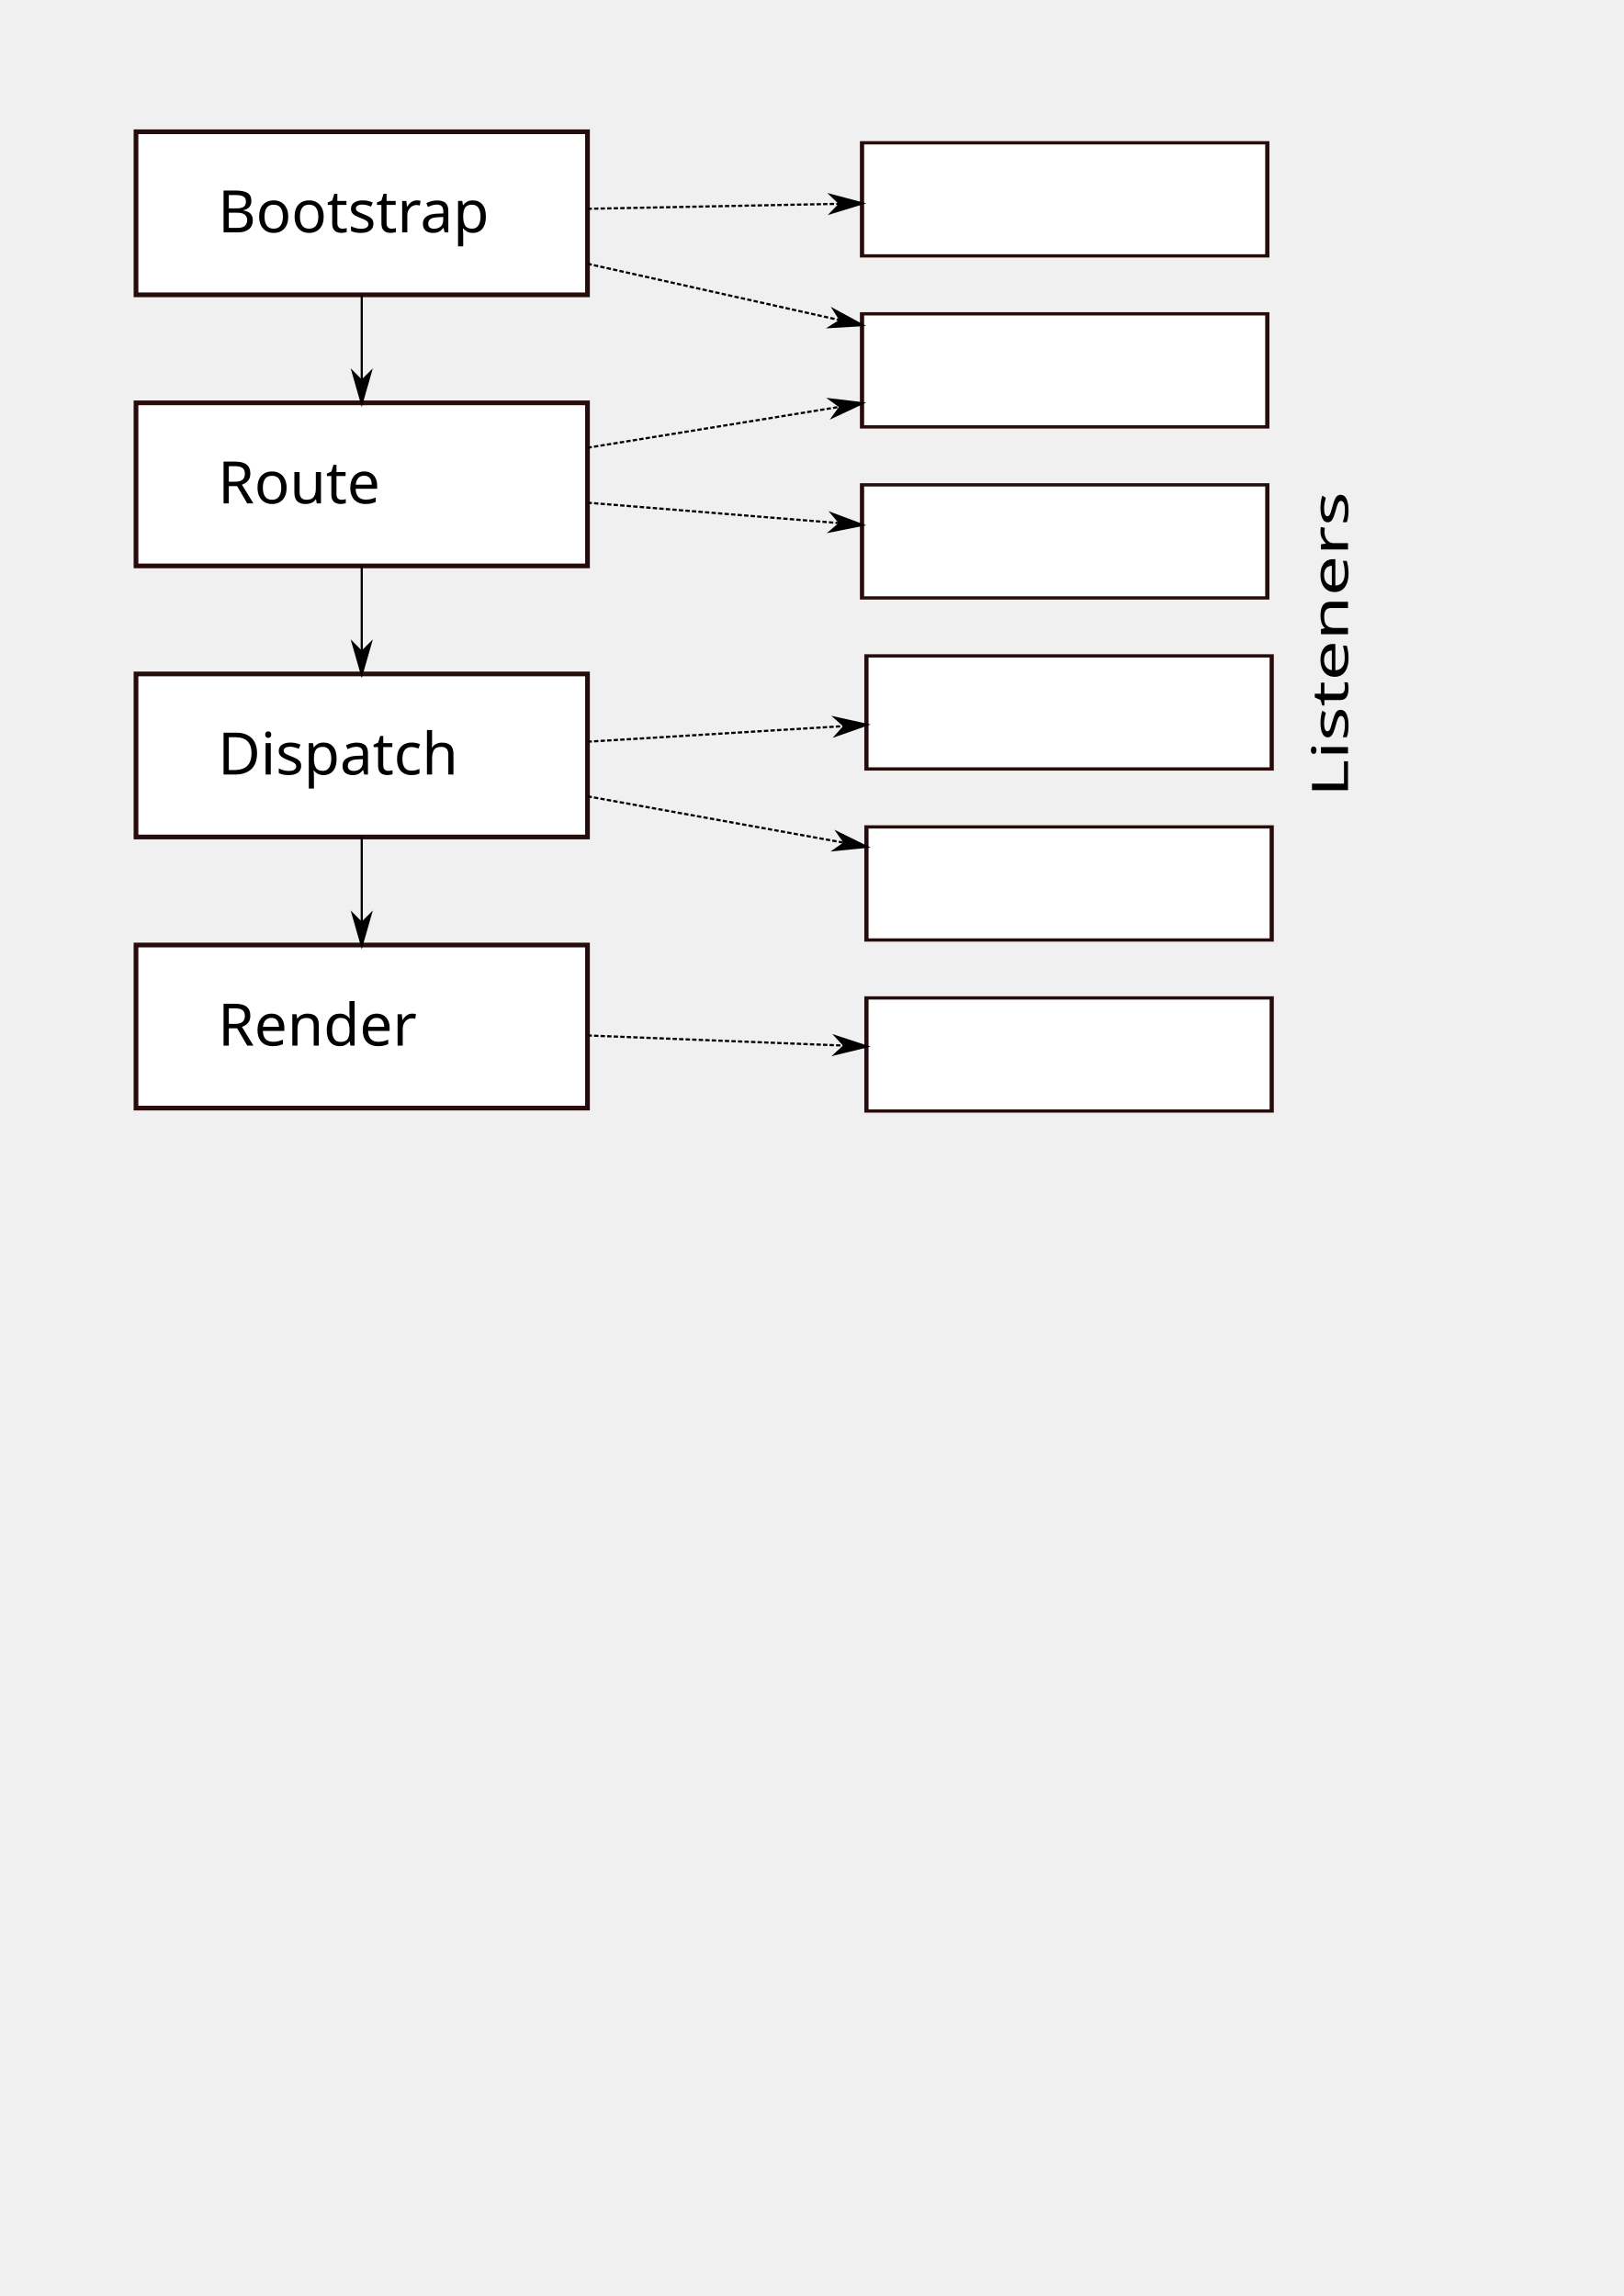
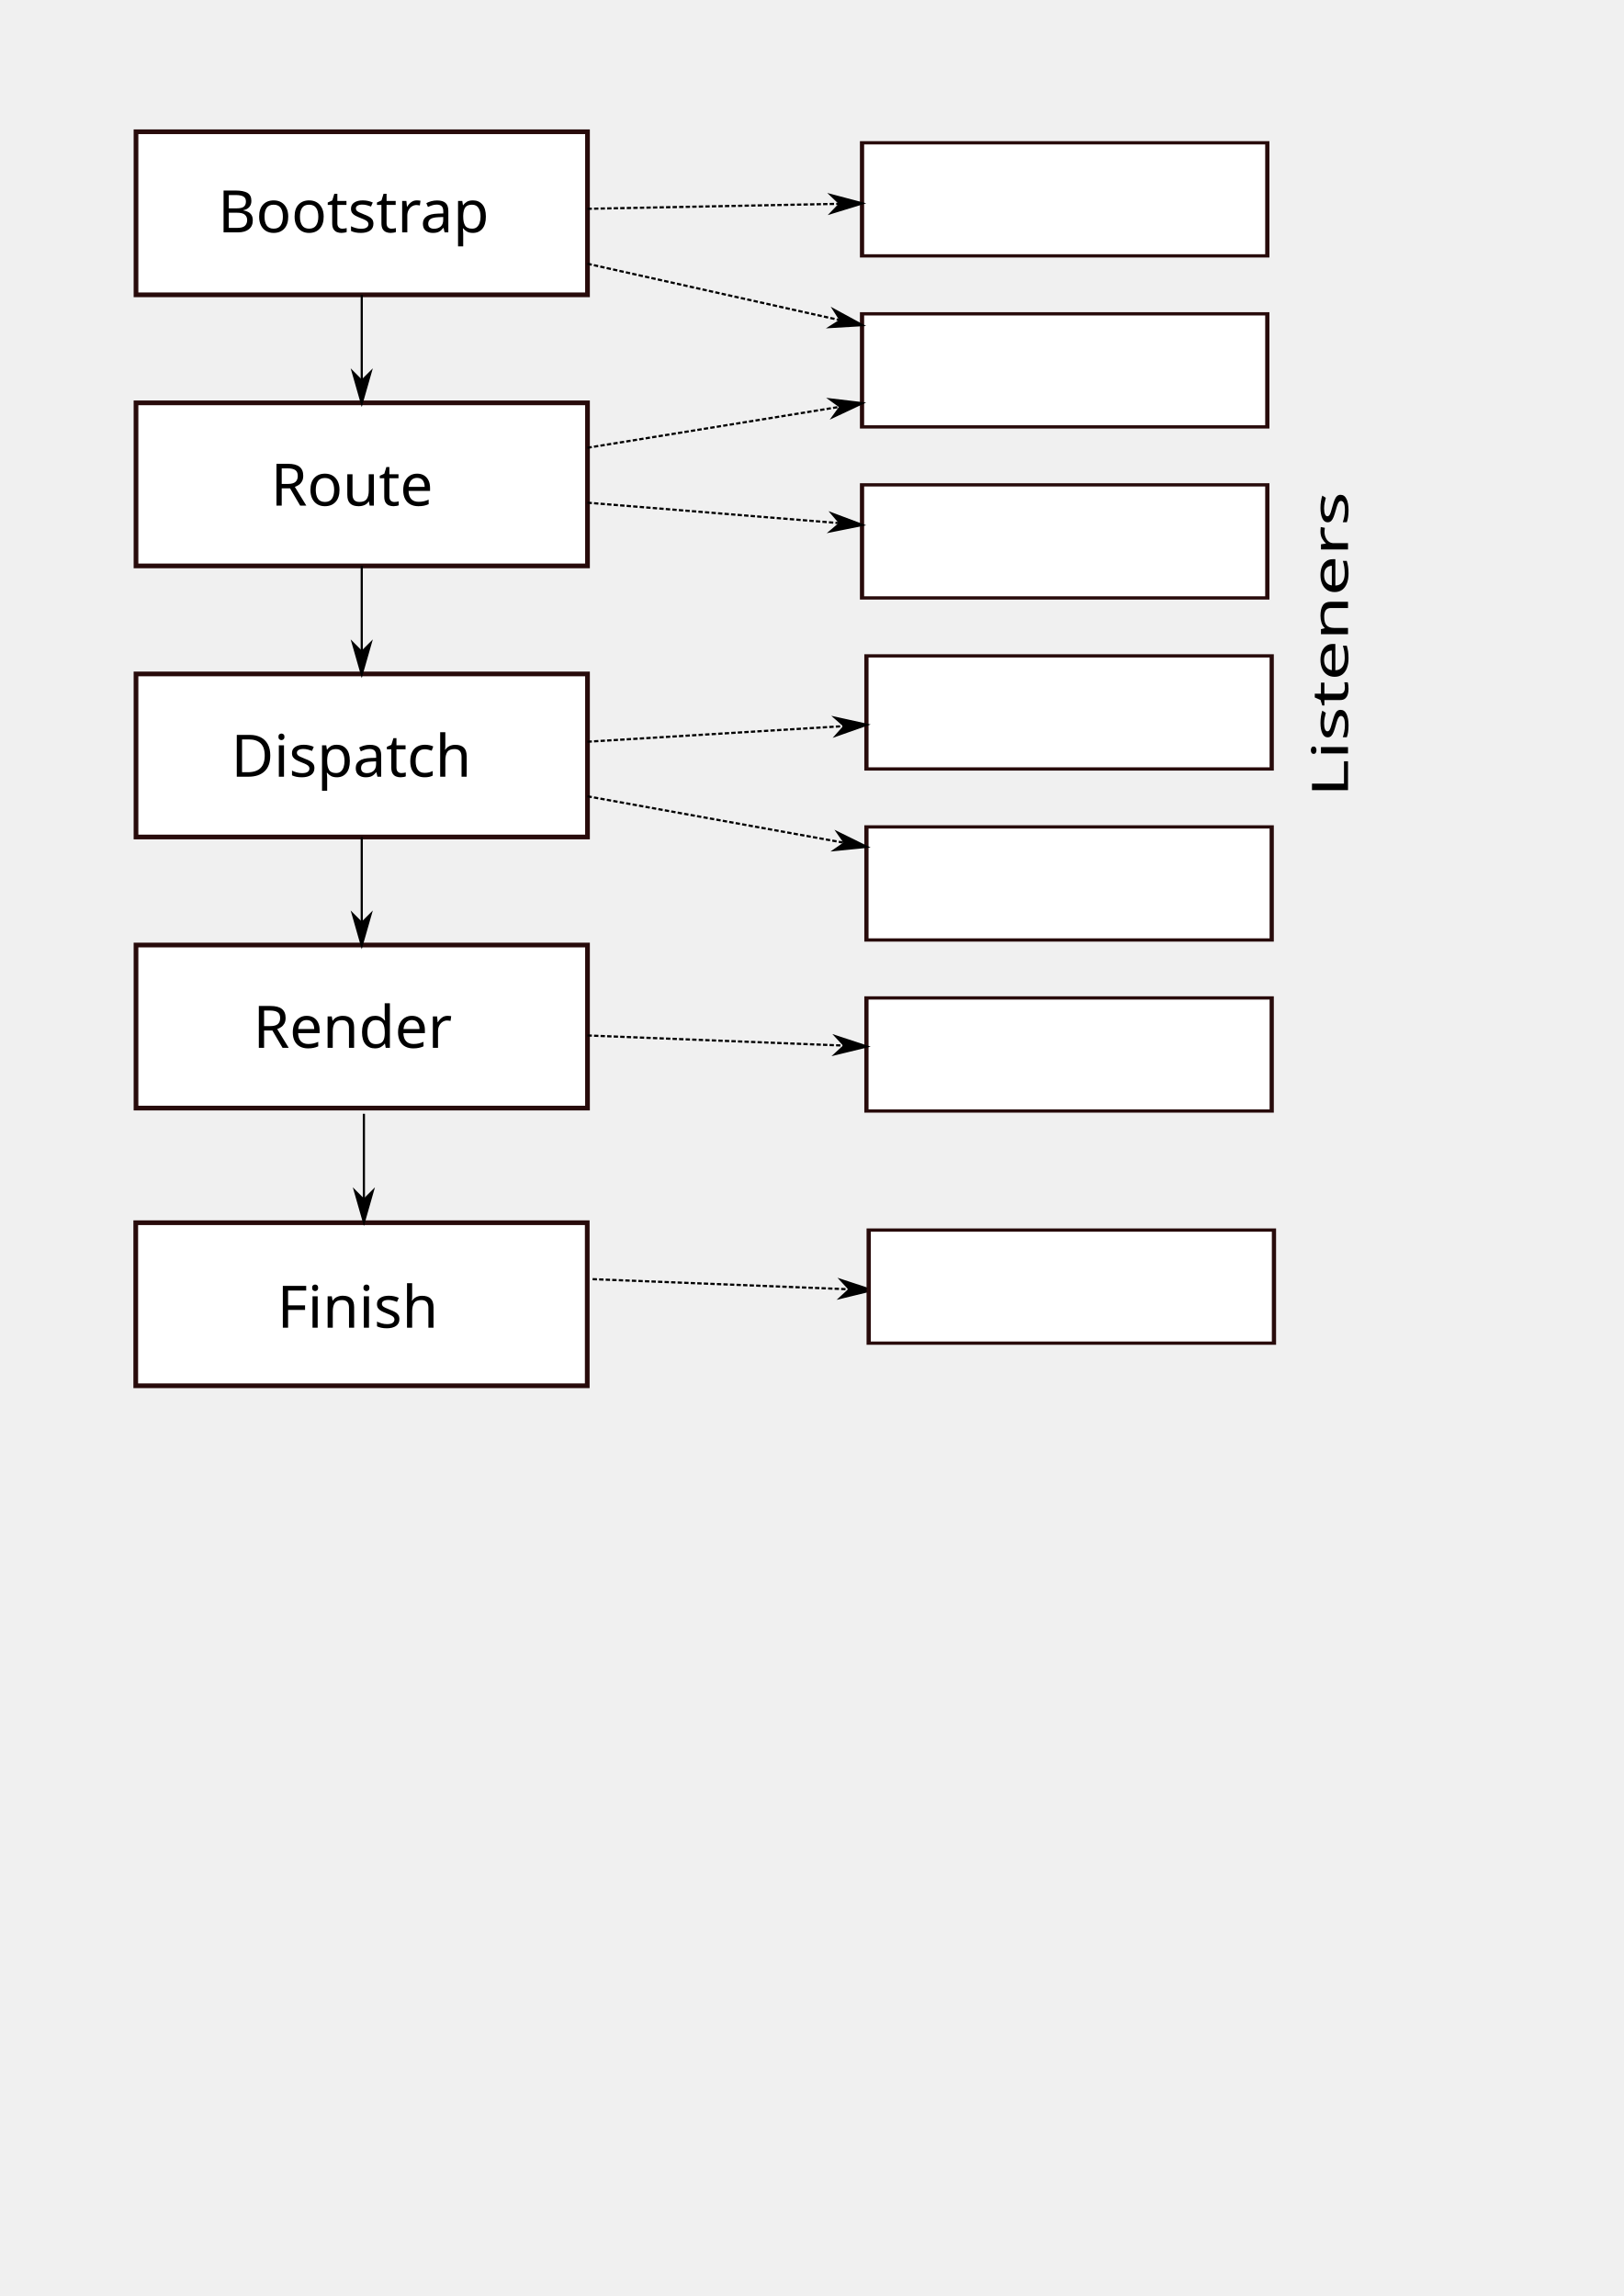
<svg xmlns="http://www.w3.org/2000/svg" width="744.094" height="1052.362" id="svg2" version="1.1">
  <defs id="defs4">
    <marker orient="auto" refY="0.0" refX="0.0" id="Arrow1Lend" style="overflow:visible;">
      <path id="path4239" d="M 0.0,0.0 L 5.0,-5.0 L -12.5,0.0 L 5.0,5.0 L 0.0,0.0 z " style="fill-rule:evenodd;stroke:#000000;stroke-width:1.0pt;marker-start:none;" transform="scale(0.8) rotate(180) translate(12.5,0)" />
    </marker>
    <marker orient="auto" refY="0.0" refX="0.0" id="Arrow1Mend" style="overflow:visible;">
      <path id="path4245" d="M 0.0,0.0 L 5.0,-5.0 L -12.5,0.0 L 5.0,5.0 L 0.0,0.0 z " style="fill-rule:evenodd;stroke:#000000;stroke-width:1.0pt;marker-start:none;" transform="scale(0.4) rotate(180) translate(10,0)" />
    </marker>
    <marker orient="auto" refY="0.0" refX="0.0" id="Arrow1Lstart" style="overflow:visible">
      <path id="path4236" d="M 0.0,0.0 L 5.0,-5.0 L -12.5,0.0 L 5.0,5.0 L 0.0,0.0 z " style="fill-rule:evenodd;stroke:#000000;stroke-width:1.0pt;marker-start:none" transform="scale(0.8) translate(12.5,0)" />
    </marker>
+     <marker orient="auto" refY="0" refX="0" id="Arrow1Lend-2" style="overflow:visible">
+       <path id="path4239-4" d="M 0,0 5,-5 -12.5,0 5,5 0,0 Z" style="fill-rule:evenodd;stroke:#000000;stroke-width:1pt;marker-start:none" transform="matrix(-0.8,0,0,-0.8,-10,0)" />
+     </marker>
+     <marker orient="auto" refY="0" refX="0" id="Arrow1Lend-3" style="overflow:visible">
+       <path id="path4239-3" d="M 0,0 5,-5 -12.5,0 5,5 0,0 Z" style="fill-rule:evenodd;stroke:#000000;stroke-width:1pt;marker-start:none" transform="matrix(-0.8,0,0,-0.8,-10,0)" />
+     </marker>
+     <marker orient="auto" refY="0" refX="0" id="Arrow1Lend-9" style="overflow:visible">
+       <path id="path4239-6" d="M 0,0 5,-5 -12.5,0 5,5 0,0 Z" style="fill-rule:evenodd;stroke:#000000;stroke-width:1pt;marker-start:none" transform="matrix(-0.8,0,0,-0.8,-10,0)" />
+     </marker>
  </defs>
  <g id="layer1">
    <g id="g3770" transform="translate(0.7032126,0)">
      <rect y="60.392" x="61.619" height="74.737" width="206.908" id="rect2996" style="fill:#ffffff;fill-opacity:1;stroke:#280b0b;stroke-width:2.157;stroke-miterlimit:4;stroke-opacity:1;stroke-dasharray:none;stroke-dashoffset:0" />
      <text id="text3766" y="106.494" x="99.141" style="font-size:26.846px;font-style:normal;font-weight:normal;line-height:125%;letter-spacing:0px;word-spacing:0px;fill:#000000;fill-opacity:1;stroke:none;font-family:Sans" xml:space="preserve">
        <tspan style="font-size:26.846px;font-style:normal;font-variant:normal;font-weight:normal;font-stretch:normal;text-align:start;line-height:125%;writing-mode:lr-tb;text-anchor:start;font-family:Segoe Print;-inkscape-font-specification:Segoe Print" y="106.494" x="99.141" id="tspan3768">Bootstrap</tspan>
      </text>
    </g>
    <g transform="translate(0.7032126,124.2511)" id="g3770-1">
      <rect y="60.392" x="61.619" height="74.737" width="206.908" id="rect2996-7" style="fill:#ffffff;fill-opacity:1;stroke:#280b0b;stroke-width:2.157;stroke-miterlimit:4;stroke-opacity:1;stroke-dasharray:none;stroke-dashoffset:0" />
-       <text id="text3766-4" y="106.494" x="99.141" style="font-size:26.846px;font-style:normal;font-weight:normal;line-height:125%;letter-spacing:0px;word-spacing:0px;fill:#000000;fill-opacity:1;stroke:none;font-family:Sans" xml:space="preserve">
-         <tspan style="font-size:26.846px;font-style:normal;font-variant:normal;font-weight:normal;font-stretch:normal;text-align:start;line-height:125%;writing-mode:lr-tb;text-anchor:start;font-family:Segoe Print;-inkscape-font-specification:Segoe Print" y="106.494" x="99.141" id="tspan3768-0">Route</tspan>
+       <text id="text3766-4" y="107.504" x="123.385" style="font-style:normal;font-weight:normal;font-size:26.846px;line-height:125%;font-family:Sans;letter-spacing:0px;word-spacing:0px;fill:#000000;fill-opacity:1;stroke:none" xml:space="preserve">
+         <tspan style="font-style:normal;font-variant:normal;font-weight:normal;font-stretch:normal;font-size:26.846px;line-height:125%;font-family:'Segoe Print';-inkscape-font-specification:'Segoe Print';text-align:start;writing-mode:lr-tb;text-anchor:start" y="107.504" x="123.385" id="tspan3768-0">Route</tspan>
      </text>
    </g>
    <g transform="translate(0.7032126,248.5022)" id="g3770-1-9">
      <rect y="60.392" x="61.619" height="74.737" width="206.908" id="rect2996-7-4" style="fill:#ffffff;fill-opacity:1;stroke:#280b0b;stroke-width:2.157;stroke-miterlimit:4;stroke-opacity:1;stroke-dasharray:none;stroke-dashoffset:0" />
-       <text id="text3766-4-8" y="106.494" x="99.141" style="font-size:26.846px;font-style:normal;font-weight:normal;line-height:125%;letter-spacing:0px;word-spacing:0px;fill:#000000;fill-opacity:1;stroke:none;font-family:Sans" xml:space="preserve">
-         <tspan style="font-size:26.846px;font-style:normal;font-variant:normal;font-weight:normal;font-stretch:normal;text-align:start;line-height:125%;writing-mode:lr-tb;text-anchor:start;font-family:Segoe Print;-inkscape-font-specification:Segoe Print" y="106.494" x="99.141" id="tspan3768-0-8">Dispatch</tspan>
+       <text id="text3766-4-8" y="107.504" x="105.202" style="font-style:normal;font-weight:normal;font-size:26.846px;line-height:125%;font-family:Sans;letter-spacing:0px;word-spacing:0px;fill:#000000;fill-opacity:1;stroke:none" xml:space="preserve">
+         <tspan style="font-style:normal;font-variant:normal;font-weight:normal;font-stretch:normal;font-size:26.846px;line-height:125%;font-family:'Segoe Print';-inkscape-font-specification:'Segoe Print';text-align:start;writing-mode:lr-tb;text-anchor:start" y="107.504" x="105.202" id="tspan3768-0-8">Dispatch</tspan>
      </text>
    </g>
    <g transform="translate(0.7032126,372.7533)" id="g3770-1-9-2">
      <rect y="60.392" x="61.619" height="74.737" width="206.908" id="rect2996-7-4-4" style="fill:#ffffff;fill-opacity:1;stroke:#280b0b;stroke-width:2.157;stroke-miterlimit:4;stroke-opacity:1;stroke-dasharray:none;stroke-dashoffset:0" />
-       <text id="text3766-4-8-5" y="106.494" x="99.141" style="font-size:26.846px;font-style:normal;font-weight:normal;line-height:125%;letter-spacing:0px;word-spacing:0px;fill:#000000;fill-opacity:1;stroke:none;font-family:Sans" xml:space="preserve">
-         <tspan style="font-size:26.846px;font-style:normal;font-variant:normal;font-weight:normal;font-stretch:normal;text-align:start;line-height:125%;writing-mode:lr-tb;text-anchor:start;font-family:Segoe Print;-inkscape-font-specification:Segoe Print" y="106.494" x="99.141" id="tspan3768-0-8-5">Render</tspan>
+       <text id="text3766-4-8-5" y="107.504" x="115.303" style="font-style:normal;font-weight:normal;font-size:26.846px;line-height:125%;font-family:Sans;letter-spacing:0px;word-spacing:0px;fill:#000000;fill-opacity:1;stroke:none" xml:space="preserve">
+         <tspan style="font-style:normal;font-variant:normal;font-weight:normal;font-stretch:normal;font-size:26.846px;line-height:125%;font-family:'Segoe Print';-inkscape-font-specification:'Segoe Print';text-align:start;writing-mode:lr-tb;text-anchor:start" y="107.504" x="115.303" id="tspan3768-0-8-5">Render</tspan>
      </text>
    </g>
    <path style="fill:none;stroke:#000000;stroke-width:1px;stroke-linecap:butt;stroke-linejoin:miter;stroke-opacity:1;marker-start:none;marker-end:url(#Arrow1Lend)" d="m 165.777,135.13 0,49.514" id="path3867" />
-     <path style="fill:none;stroke:#000000;stroke-width:1;stroke-linecap:butt;stroke-linejoin:miter;stroke-miterlimit:4;stroke-opacity:1;stroke-dasharray:none;marker-end:url(#Arrow1Lend)" d="m 165.777,259.381 0,49.514" id="path3869" />
+     <path style="fill:none;stroke:#000000;stroke-width:1;stroke-linecap:butt;stroke-linejoin:miter;stroke-miterlimit:4;stroke-dasharray:none;stroke-opacity:1;marker-end:url(#Arrow1Lend)" d="m 165.777,259.381 0,49.514" id="path3869" />
    <path style="fill:none;stroke:#000000;stroke-width:1px;stroke-linecap:butt;stroke-linejoin:miter;stroke-opacity:1;marker-end:url(#Arrow1Lend)" d="m 165.777,383.632 0,49.514" id="path3871" />
    <g id="g3770-17" transform="matrix(0.8976317,0,0,0.6934921,339.7285,23.56849)" style="fill:#abedc0;fill-opacity:1">
      <rect y="60.392" x="61.619" height="74.737" width="206.908" id="rect2996-1" style="fill:#ffffff;fill-opacity:1;stroke:#280b0b;stroke-width:2.157;stroke-miterlimit:4;stroke-opacity:1;stroke-dasharray:none;stroke-dashoffset:0" />
    </g>
    <g id="g3770-17-2" transform="matrix(0.8976317,0,0,0.6934921,339.7285,101.9579)" style="fill:#abedc0;fill-opacity:1">
      <rect y="60.392" x="61.619" height="74.737" width="206.908" id="rect2996-1-7" style="fill:#ffffff;fill-opacity:1;stroke:#280b0b;stroke-width:2.157;stroke-miterlimit:4;stroke-opacity:1;stroke-dasharray:none;stroke-dashoffset:0" />
    </g>
    <g id="g3770-17-2-6" transform="matrix(0.8976317,0,0,0.6934921,339.7285,180.3474)" style="fill:#abedc0;fill-opacity:1">
      <rect y="60.392" x="61.619" height="74.737" width="206.908" id="rect2996-1-7-1" style="fill:#ffffff;fill-opacity:1;stroke:#280b0b;stroke-width:2.157;stroke-miterlimit:4;stroke-opacity:1;stroke-dasharray:none;stroke-dashoffset:0" />
    </g>
    <g id="g3770-17-4" transform="matrix(0.8976317,0,0,0.6934921,341.7488,258.7368)" style="fill:#ffffff;fill-opacity:1">
      <rect y="60.392" x="61.619" height="74.737" width="206.908" id="rect2996-1-2" style="fill:#ffffff;fill-opacity:1;stroke:#280b0b;stroke-width:2.157;stroke-miterlimit:4;stroke-opacity:1;stroke-dasharray:none;stroke-dashoffset:0" />
    </g>
    <g id="g3770-17-2-3" transform="matrix(0.8976317,0,0,0.6934921,341.7488,337.1264)" style="fill:#ffffff;fill-opacity:1">
      <rect y="60.392" x="61.619" height="74.737" width="206.908" id="rect2996-1-7-2" style="fill:#ffffff;fill-opacity:1;stroke:#280b0b;stroke-width:2.157;stroke-miterlimit:4;stroke-opacity:1;stroke-dasharray:none;stroke-dashoffset:0" />
    </g>
    <g id="g3770-17-2-6-2" transform="matrix(0.8976317,0,0,0.6934921,341.7488,415.5158)" style="fill:#ffffff;fill-opacity:1">
      <rect y="60.392" x="61.619" height="74.737" width="206.908" id="rect2996-1-7-1-1" style="fill:#ffffff;fill-opacity:1;stroke:#280b0b;stroke-width:2.157;stroke-miterlimit:4;stroke-opacity:1;stroke-dasharray:none;stroke-dashoffset:0" />
    </g>
-     <path style="fill:none;stroke:#000000;stroke-width:1;stroke-linecap:butt;stroke-linejoin:miter;stroke-opacity:1;marker-end:url(#Arrow1Lend);stroke-miterlimit:4;stroke-dasharray:2,1;stroke-dashoffset:0" d="M 269.231,95.707 395.04,93.209" id="path5707" />
-     <path style="fill:none;stroke:#000000;stroke-width:1;stroke-linecap:butt;stroke-linejoin:miter;stroke-opacity:1;marker-end:url(#Arrow1Lend);stroke-miterlimit:4;stroke-dasharray:2,1;stroke-dashoffset:0" d="m 269.231,120.882 125.809,28.118" id="path5711" />
-     <path style="fill:none;stroke:#000000;stroke-width:1;stroke-linecap:butt;stroke-linejoin:miter;stroke-opacity:1;marker-end:url(#Arrow1Lend);stroke-miterlimit:4;stroke-dasharray:2,1;stroke-dashoffset:0" d="M 269.231,205.229 395.04,184.819" id="path5713" />
-     <path style="fill:none;stroke:#000000;stroke-width:1;stroke-linecap:butt;stroke-linejoin:miter;stroke-opacity:1;marker-end:url(#Arrow1Lend);stroke-miterlimit:4;stroke-dasharray:2,1;stroke-dashoffset:0" d="m 269.231,230.405 125.809,10.206" id="path5715" />
-     <path style="fill:none;stroke:#000000;stroke-width:1;stroke-linecap:butt;stroke-linejoin:miter;stroke-opacity:1;marker-end:url(#Arrow1Lend);stroke-miterlimit:4;stroke-dasharray:2,1;stroke-dashoffset:0" d="m 269.231,339.966 127.829,-7.781" id="path5717" />
-     <path style="fill:none;stroke:#000000;stroke-width:1;stroke-linecap:butt;stroke-linejoin:miter;stroke-opacity:1;marker-end:url(#Arrow1Lend);stroke-miterlimit:4;stroke-dasharray:2,1;stroke-dashoffset:0" d="m 269.231,474.599 127.829,5.047" id="path5721" />
-     <path style="fill:none;stroke:#000000;stroke-width:1;stroke-linecap:butt;stroke-linejoin:miter;stroke-opacity:1;marker-end:url(#Arrow1Lend);stroke-miterlimit:4;stroke-dasharray:2,1;stroke-dashoffset:0" d="m 269.231,364.985 127.829,23.133" id="path5723" />
+     <path style="fill:none;stroke:#000000;stroke-width:1;stroke-linecap:butt;stroke-linejoin:miter;stroke-miterlimit:4;stroke-dasharray:2, 1;stroke-dashoffset:0;stroke-opacity:1;marker-end:url(#Arrow1Lend)" d="M 269.231,95.707 395.04,93.209" id="path5707" />
+     <path style="fill:none;stroke:#000000;stroke-width:1;stroke-linecap:butt;stroke-linejoin:miter;stroke-miterlimit:4;stroke-dasharray:2, 1;stroke-dashoffset:0;stroke-opacity:1;marker-end:url(#Arrow1Lend)" d="m 269.231,120.882 125.809,28.118" id="path5711" />
+     <path style="fill:none;stroke:#000000;stroke-width:1;stroke-linecap:butt;stroke-linejoin:miter;stroke-miterlimit:4;stroke-dasharray:2, 1;stroke-dashoffset:0;stroke-opacity:1;marker-end:url(#Arrow1Lend)" d="M 269.231,205.229 395.04,184.819" id="path5713" />
+     <path style="fill:none;stroke:#000000;stroke-width:1;stroke-linecap:butt;stroke-linejoin:miter;stroke-miterlimit:4;stroke-dasharray:2, 1;stroke-dashoffset:0;stroke-opacity:1;marker-end:url(#Arrow1Lend)" d="m 269.231,230.405 125.809,10.206" id="path5715" />
+     <path style="fill:none;stroke:#000000;stroke-width:1;stroke-linecap:butt;stroke-linejoin:miter;stroke-miterlimit:4;stroke-dasharray:2, 1;stroke-dashoffset:0;stroke-opacity:1;marker-end:url(#Arrow1Lend)" d="m 269.231,339.966 127.829,-7.781" id="path5717" />
+     <path style="fill:none;stroke:#000000;stroke-width:1;stroke-linecap:butt;stroke-linejoin:miter;stroke-miterlimit:4;stroke-dasharray:2, 1;stroke-dashoffset:0;stroke-opacity:1;marker-end:url(#Arrow1Lend)" d="m 269.231,474.599 127.829,5.047" id="path5721" />
+     <path style="fill:none;stroke:#000000;stroke-width:1;stroke-linecap:butt;stroke-linejoin:miter;stroke-miterlimit:4;stroke-dasharray:2, 1;stroke-dashoffset:0;stroke-opacity:1;marker-end:url(#Arrow1Lend)" d="m 269.231,364.985 127.829,23.133" id="path5723" />
    <text xml:space="preserve" style="font-size:27.561px;font-style:normal;font-variant:normal;font-weight:normal;font-stretch:normal;text-align:start;line-height:125%;letter-spacing:0px;word-spacing:0px;writing-mode:lr-tb;text-anchor:start;fill:#000000;fill-opacity:1;stroke:none;font-family:Segoe Print;-inkscape-font-specification:Segoe Print" x="-306.352" y="736.681" id="text7213" transform="matrix(0,-1.192518,0.838562,0,0,0)">
      <tspan id="tspan7215" x="-306.352" y="736.681">Listeners</tspan>
    </text>
+     <g transform="translate(0.5915358,500.0325)" id="g3770-1-9-2-9">
+       <rect y="60.392" x="61.619" height="74.737" width="206.908" id="rect2996-7-4-4-9" style="fill:#ffffff;fill-opacity:1;stroke:#280b0b;stroke-width:2.157;stroke-miterlimit:4;stroke-dasharray:none;stroke-dashoffset:0;stroke-opacity:1" />
+       <text id="text3766-4-8-5-0" y="108.514" x="126.415" style="font-style:normal;font-weight:normal;font-size:26.846px;line-height:125%;font-family:Sans;letter-spacing:0px;word-spacing:0px;fill:#000000;fill-opacity:1;stroke:none" xml:space="preserve">
+         <tspan style="font-style:normal;font-variant:normal;font-weight:normal;font-stretch:normal;font-size:26.846px;line-height:125%;font-family:'Segoe Print';-inkscape-font-specification:'Segoe Print';text-align:start;writing-mode:lr-tb;text-anchor:start" y="108.514" x="126.415" id="tspan3768-0-8-5-3">Finish</tspan>
+       </text>
+     </g>
+     <path style="fill:none;stroke:#000000;stroke-width:1px;stroke-linecap:butt;stroke-linejoin:miter;stroke-opacity:1;marker-end:url(#Arrow1Lend-2)" d="m 166.756,510.507 0,49.514" id="path3871-7" />
+     <path style="fill:none;stroke:#000000;stroke-width:1;stroke-linecap:butt;stroke-linejoin:miter;stroke-miterlimit:4;stroke-dasharray:2, 1;stroke-dashoffset:0;stroke-opacity:1;marker-end:url(#Arrow1Lend-9)" d="m 271.567,586.296 127.829,5.047" id="path5721-0" />
+     <g id="g3770-17-2-6-2-82" transform="matrix(0.8976317,0,0,0.6934921,342.7793,521.9158)" style="fill:#ffffff;fill-opacity:1">
+       <rect y="60.392" x="61.619" height="74.737" width="206.908" id="rect2996-1-7-1-1-9" style="fill:#ffffff;fill-opacity:1;stroke:#280b0b;stroke-width:2.157;stroke-miterlimit:4;stroke-dasharray:none;stroke-dashoffset:0;stroke-opacity:1" />
+     </g>
  </g>
</svg>
